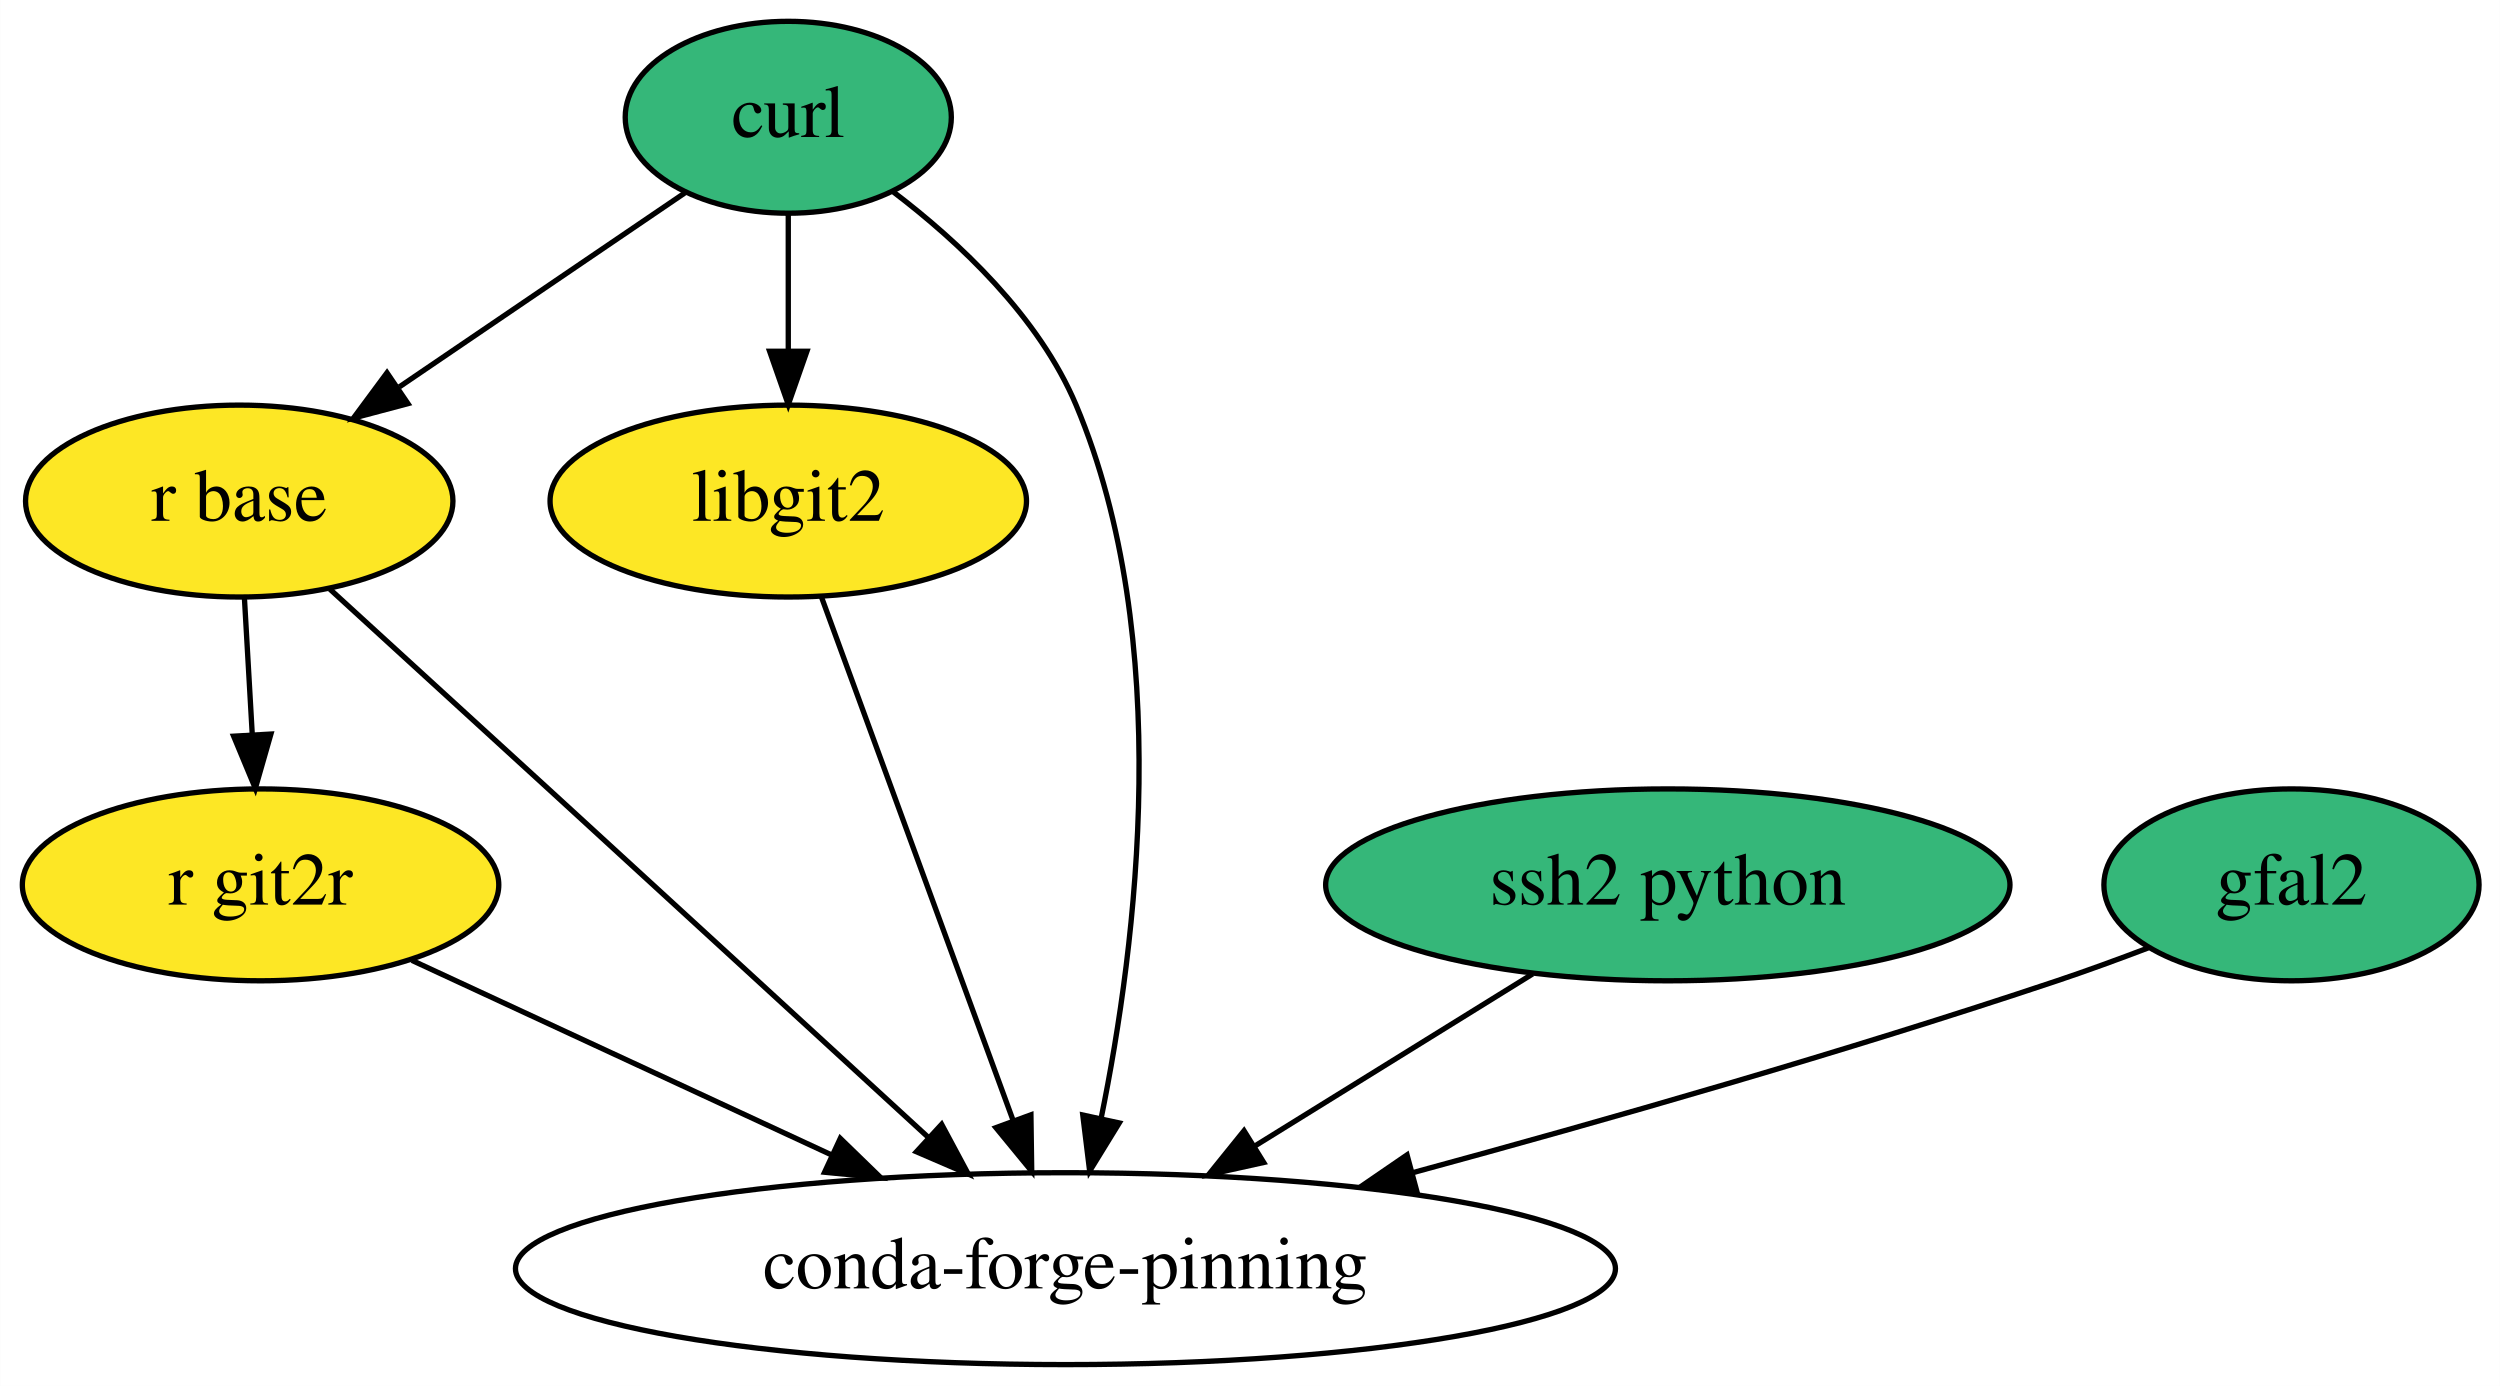
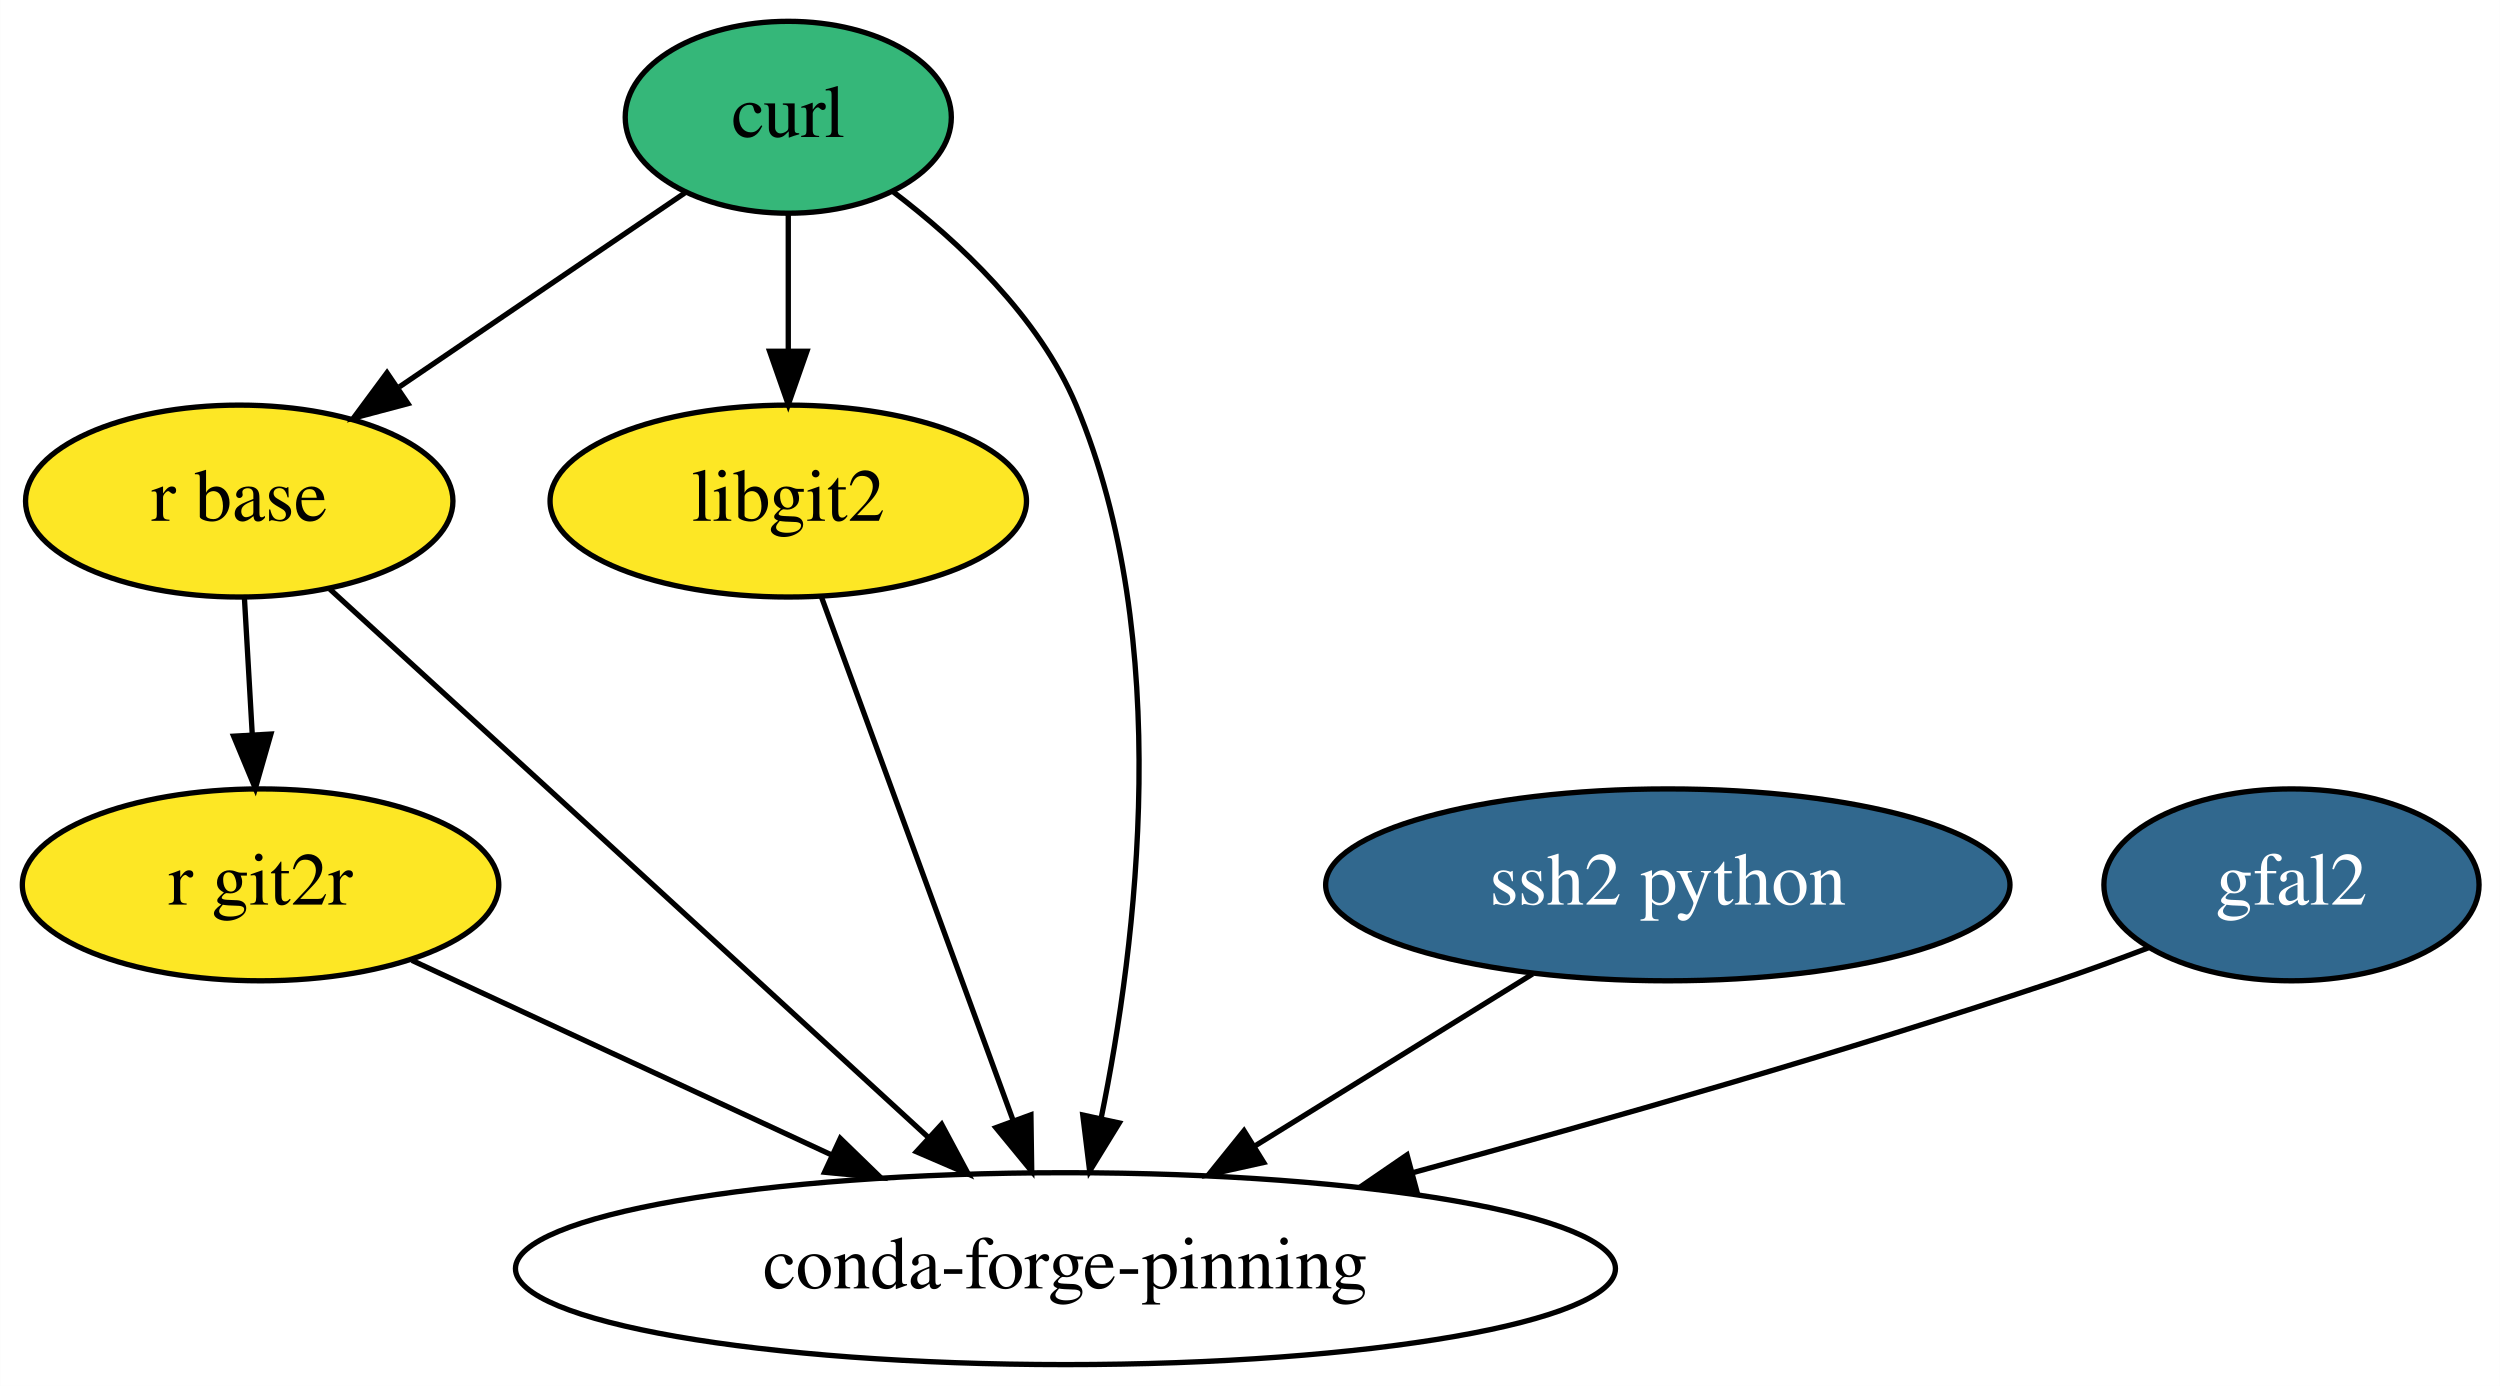
<svg xmlns="http://www.w3.org/2000/svg" xmlns:xlink="http://www.w3.org/1999/xlink" width="469pt" height="260pt" viewBox="0.00 0.00 468.94 260.00">
  <g id="graph0" class="graph" transform="scale(1 1) rotate(0) translate(4 256)">
    <polygon fill="white" stroke="transparent" points="-4,4 -4,-256 464.94,-256 464.94,4 -4,4" />
    <g id="node1" class="node">
      <g id="a_node1">
        <a xlink:href="https://github.com/conda-forge/curl-feedstock" xlink:title="curl">
          <ellipse fill="#35b779" stroke="black" cx="143.85" cy="-234" rx="30.59" ry="18" />
          <text text-anchor="middle" x="143.85" y="-230.3" font-family="Times,serif" font-size="14.00">curl</text>
        </a>
      </g>
    </g>
    <g id="node2" class="node">
      <g id="a_node2">
        <a xlink:href="https://github.com/conda-forge/r-base-feedstock" xlink:title="r base">
          <ellipse fill="#fde725" stroke="black" cx="40.85" cy="-162" rx="40.09" ry="18" />
          <text text-anchor="middle" x="40.85" y="-158.3" font-family="Times,serif" font-size="14.00">r base</text>
        </a>
      </g>
    </g>
    <g id="edge2" class="edge">
      <path fill="none" stroke="black" d="M124.47,-219.83C109.39,-209.58 88.18,-195.17 70.89,-183.42" />
      <polygon fill="black" stroke="black" points="72.5,-180.28 62.27,-177.56 68.57,-186.07 72.5,-180.28" />
    </g>
    <g id="node5" class="node">
      <g id="a_node5">
        <a xlink:href="https://github.com/conda-forge/libgit2-feedstock" xlink:title="libgit2">
          <ellipse fill="#fde725" stroke="black" cx="143.85" cy="-162" rx="44.69" ry="18" />
          <text text-anchor="middle" x="143.85" y="-158.3" font-family="Times,serif" font-size="14.00">libgit2</text>
        </a>
      </g>
    </g>
    <g id="edge1" class="edge">
      <path fill="none" stroke="black" d="M143.85,-215.7C143.85,-207.98 143.85,-198.71 143.85,-190.11" />
      <polygon fill="black" stroke="black" points="147.35,-190.1 143.85,-180.1 140.35,-190.1 147.35,-190.1" />
    </g>
    <g id="node7" class="node">
      <ellipse fill="none" stroke="black" cx="195.85" cy="-18" rx="103.18" ry="18" />
      <text text-anchor="middle" x="195.85" y="-14.3" font-family="Times,serif" font-size="14.00">conda-forge-pinning</text>
    </g>
    <g id="edge3" class="edge">
      <path fill="none" stroke="black" d="M163.49,-220.05C175.91,-210.61 190.88,-196.59 197.85,-180 216.3,-136.04 209.28,-79.2 202.53,-46.15" />
      <polygon fill="black" stroke="black" points="205.94,-45.33 200.39,-36.3 199.1,-46.82 205.94,-45.33" />
    </g>
    <g id="node3" class="node">
      <g id="a_node3">
        <a xlink:href="https://github.com/conda-forge/r-git2r-feedstock" xlink:title="r git2r">
          <ellipse fill="#fde725" stroke="black" cx="44.85" cy="-90" rx="44.69" ry="18" />
          <text text-anchor="middle" x="44.85" y="-86.3" font-family="Times,serif" font-size="14.00">r git2r</text>
        </a>
      </g>
    </g>
    <g id="edge4" class="edge">
      <path fill="none" stroke="black" d="M41.83,-143.7C42.28,-135.98 42.81,-126.71 43.3,-118.11" />
      <polygon fill="black" stroke="black" points="46.79,-118.29 43.87,-108.1 39.8,-117.89 46.79,-118.29" />
    </g>
    <g id="edge5" class="edge">
      <path fill="none" stroke="black" d="M57.86,-145.47C69.42,-134.91 85.06,-120.62 98.85,-108 122.99,-85.89 150.49,-60.65 170.03,-42.71" />
      <polygon fill="black" stroke="black" points="172.62,-45.08 177.62,-35.74 167.89,-39.93 172.62,-45.08" />
    </g>
    <g id="edge6" class="edge">
      <path fill="none" stroke="black" d="M73.25,-75.83C95.37,-65.58 126.47,-51.16 151.81,-39.41" />
      <polygon fill="black" stroke="black" points="153.61,-42.44 161.21,-35.06 150.66,-36.09 153.61,-42.44" />
    </g>
    <g id="node4" class="node">
      <g id="a_node4">
-         <a xlink:href="https://github.com/conda-forge/ssh2-python-feedstock" xlink:title="ssh2 python">
-           <ellipse fill="#35b779" stroke="black" cx="308.85" cy="-90" rx="64.19" ry="18" />
-           <text text-anchor="middle" x="308.85" y="-86.3" font-family="Times,serif" font-size="14.00">ssh2 python</text>
+         <a xlink:href="https://github.com/conda-forge/ssh2-python-feedstock/pull/29" xlink:title="ssh2 python">
+           <ellipse fill="#31688e" stroke="black" cx="308.85" cy="-90" rx="64.19" ry="18" />
+           <text text-anchor="middle" x="308.85" y="-86.3" font-family="Times,serif" font-size="14.00" fill="white">ssh2 python</text>
        </a>
      </g>
    </g>
    <g id="edge7" class="edge">
      <path fill="none" stroke="black" d="M283.49,-73.29C268.08,-63.75 248.19,-51.42 231.25,-40.93" />
      <polygon fill="black" stroke="black" points="233.04,-37.92 222.7,-35.63 229.35,-43.87 233.04,-37.92" />
    </g>
    <g id="edge8" class="edge">
      <path fill="none" stroke="black" d="M150.02,-144.15C158.92,-119.84 175.46,-74.66 186.05,-45.75" />
      <polygon fill="black" stroke="black" points="189.37,-46.86 189.52,-36.27 182.8,-44.45 189.37,-46.86" />
    </g>
    <g id="node6" class="node">
      <g id="a_node6">
-         <a xlink:href="https://github.com/conda-forge/gfal2-feedstock" xlink:title="gfal2">
-           <ellipse fill="#35b779" stroke="black" cx="425.85" cy="-90" rx="35.19" ry="18" />
-           <text text-anchor="middle" x="425.85" y="-86.3" font-family="Times,serif" font-size="14.00">gfal2</text>
+         <a xlink:href="https://github.com/conda-forge/gfal2-feedstock/pull/10" xlink:title="gfal2">
+           <ellipse fill="#31688e" stroke="black" cx="425.85" cy="-90" rx="35.19" ry="18" />
+           <text text-anchor="middle" x="425.85" y="-86.3" font-family="Times,serif" font-size="14.00" fill="white">gfal2</text>
        </a>
      </g>
    </g>
    <g id="edge9" class="edge">
      <path fill="none" stroke="black" d="M398.99,-78.18C393.36,-76.04 387.44,-73.87 381.85,-72 342.12,-58.7 296.94,-45.77 261.05,-36.02" />
      <polygon fill="black" stroke="black" points="261.75,-32.58 251.19,-33.35 259.93,-39.34 261.75,-32.58" />
    </g>
  </g>
</svg>
